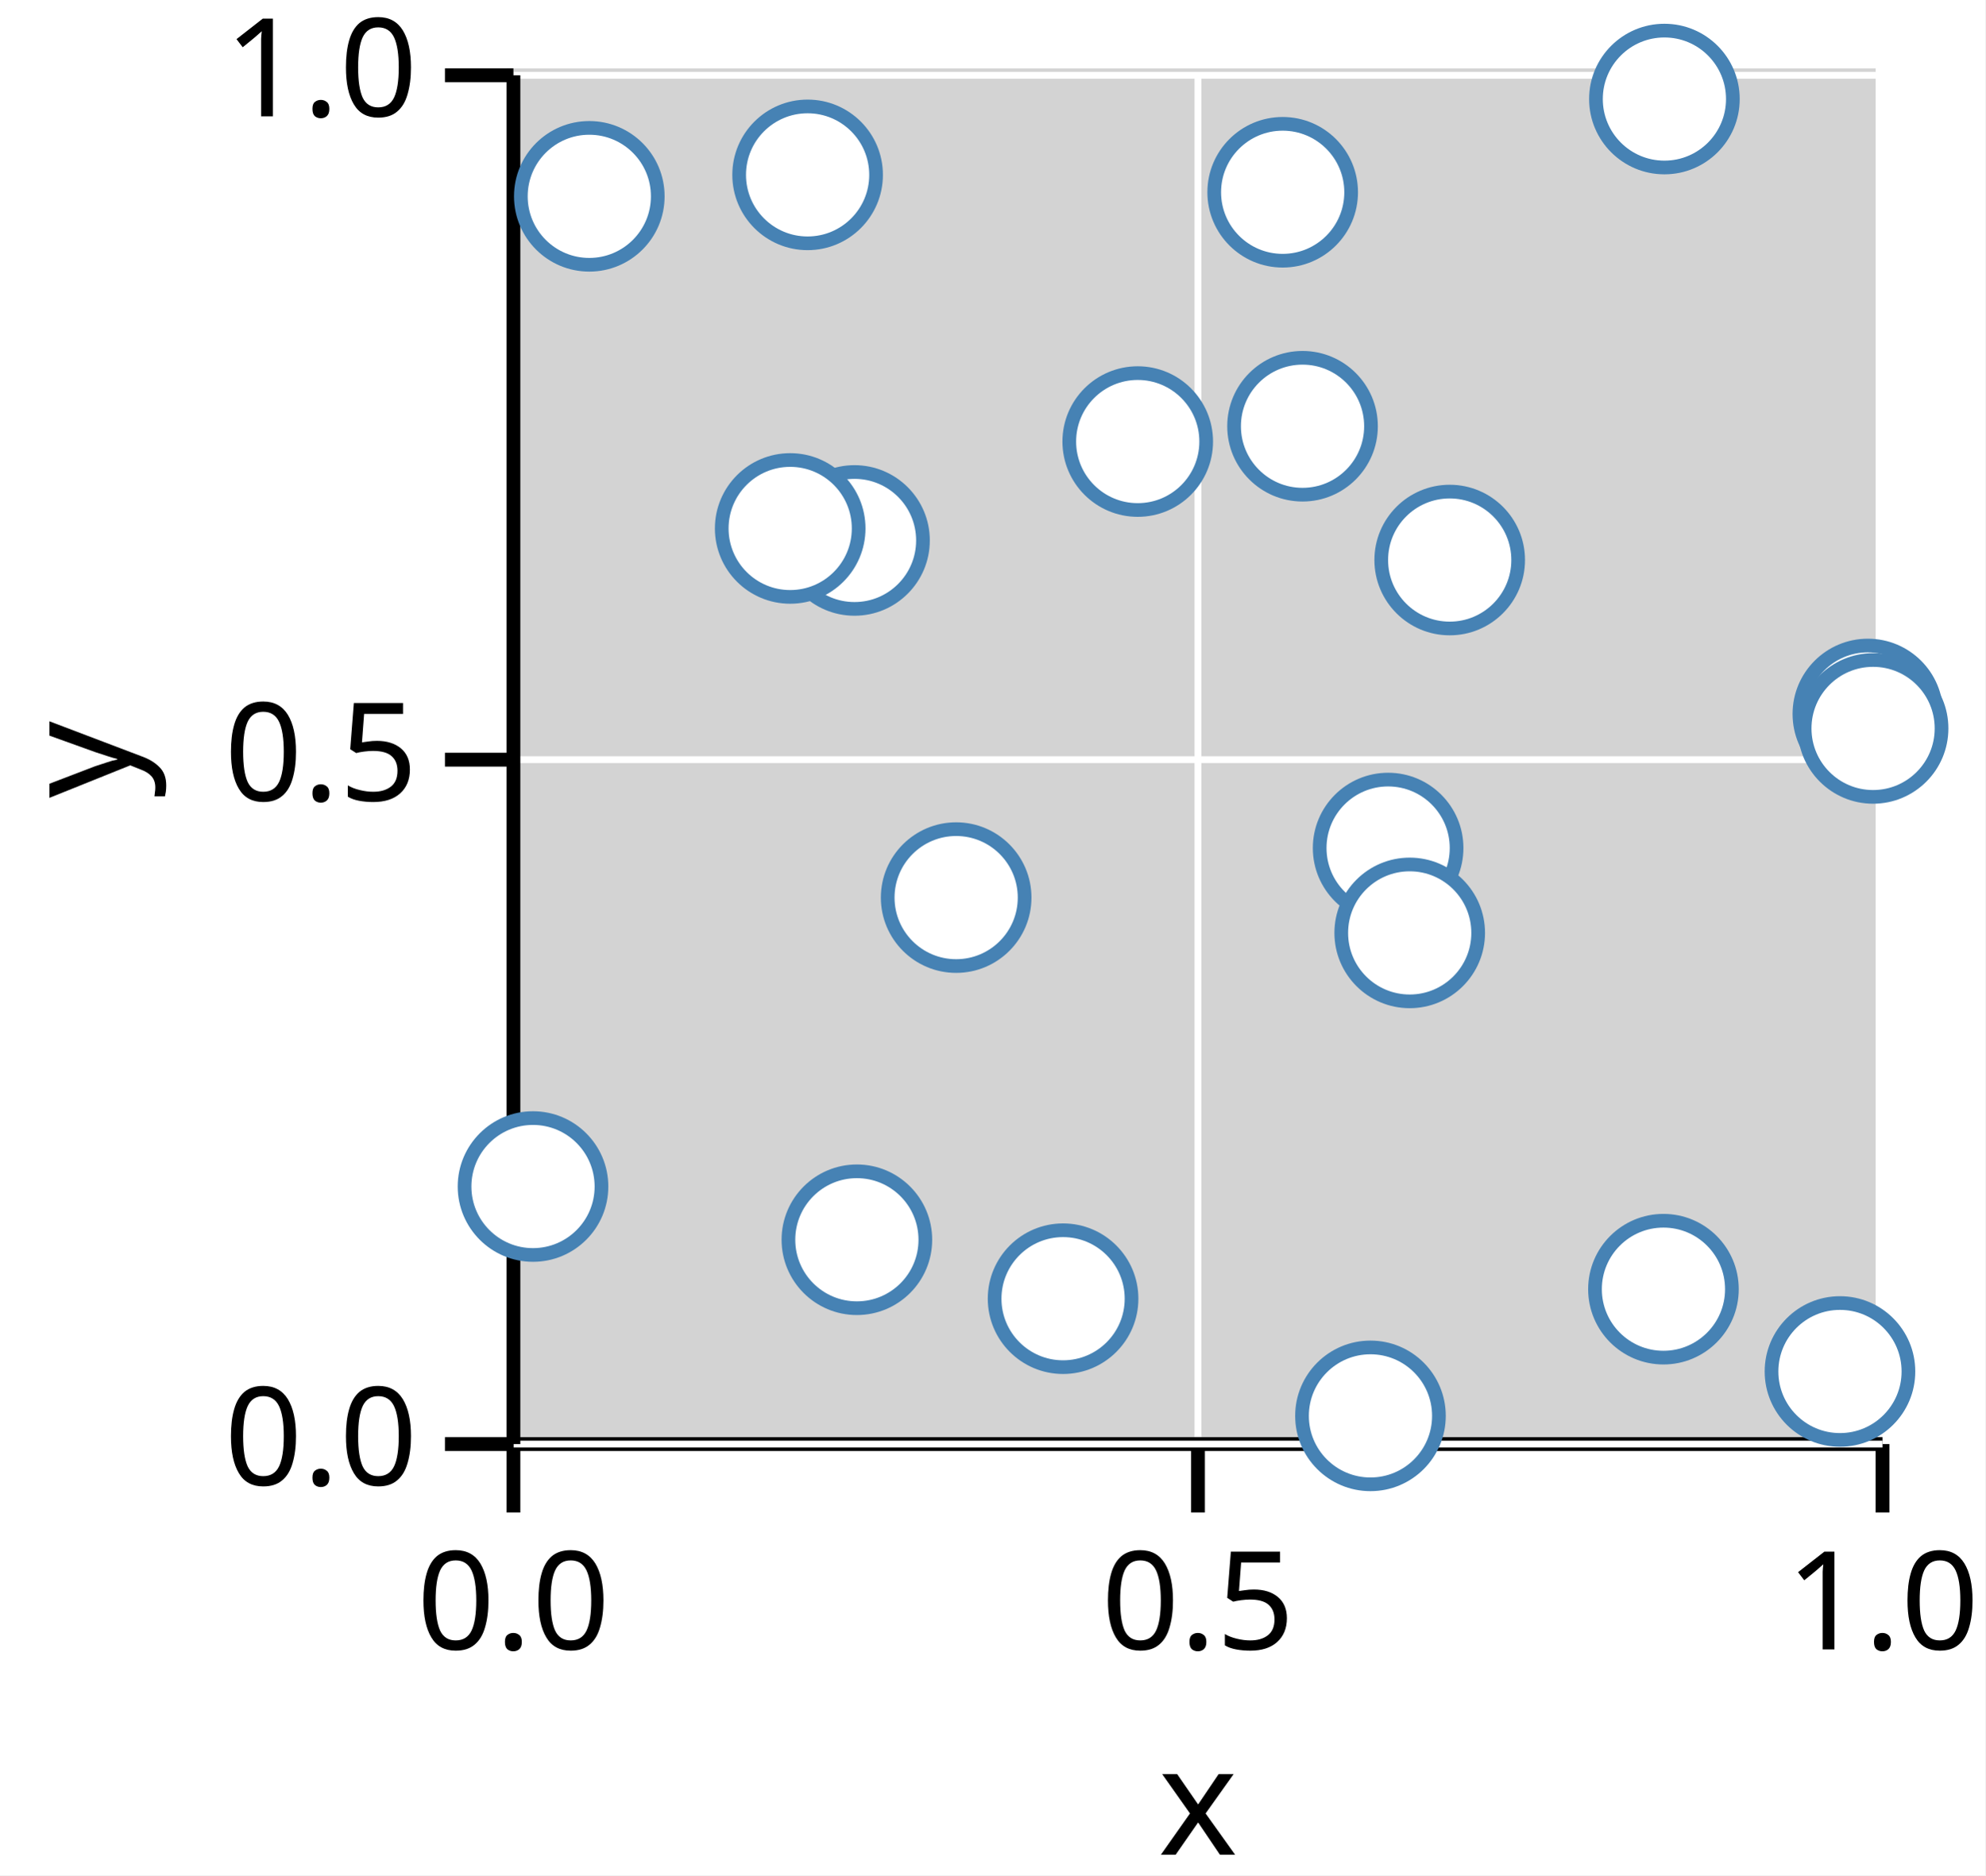
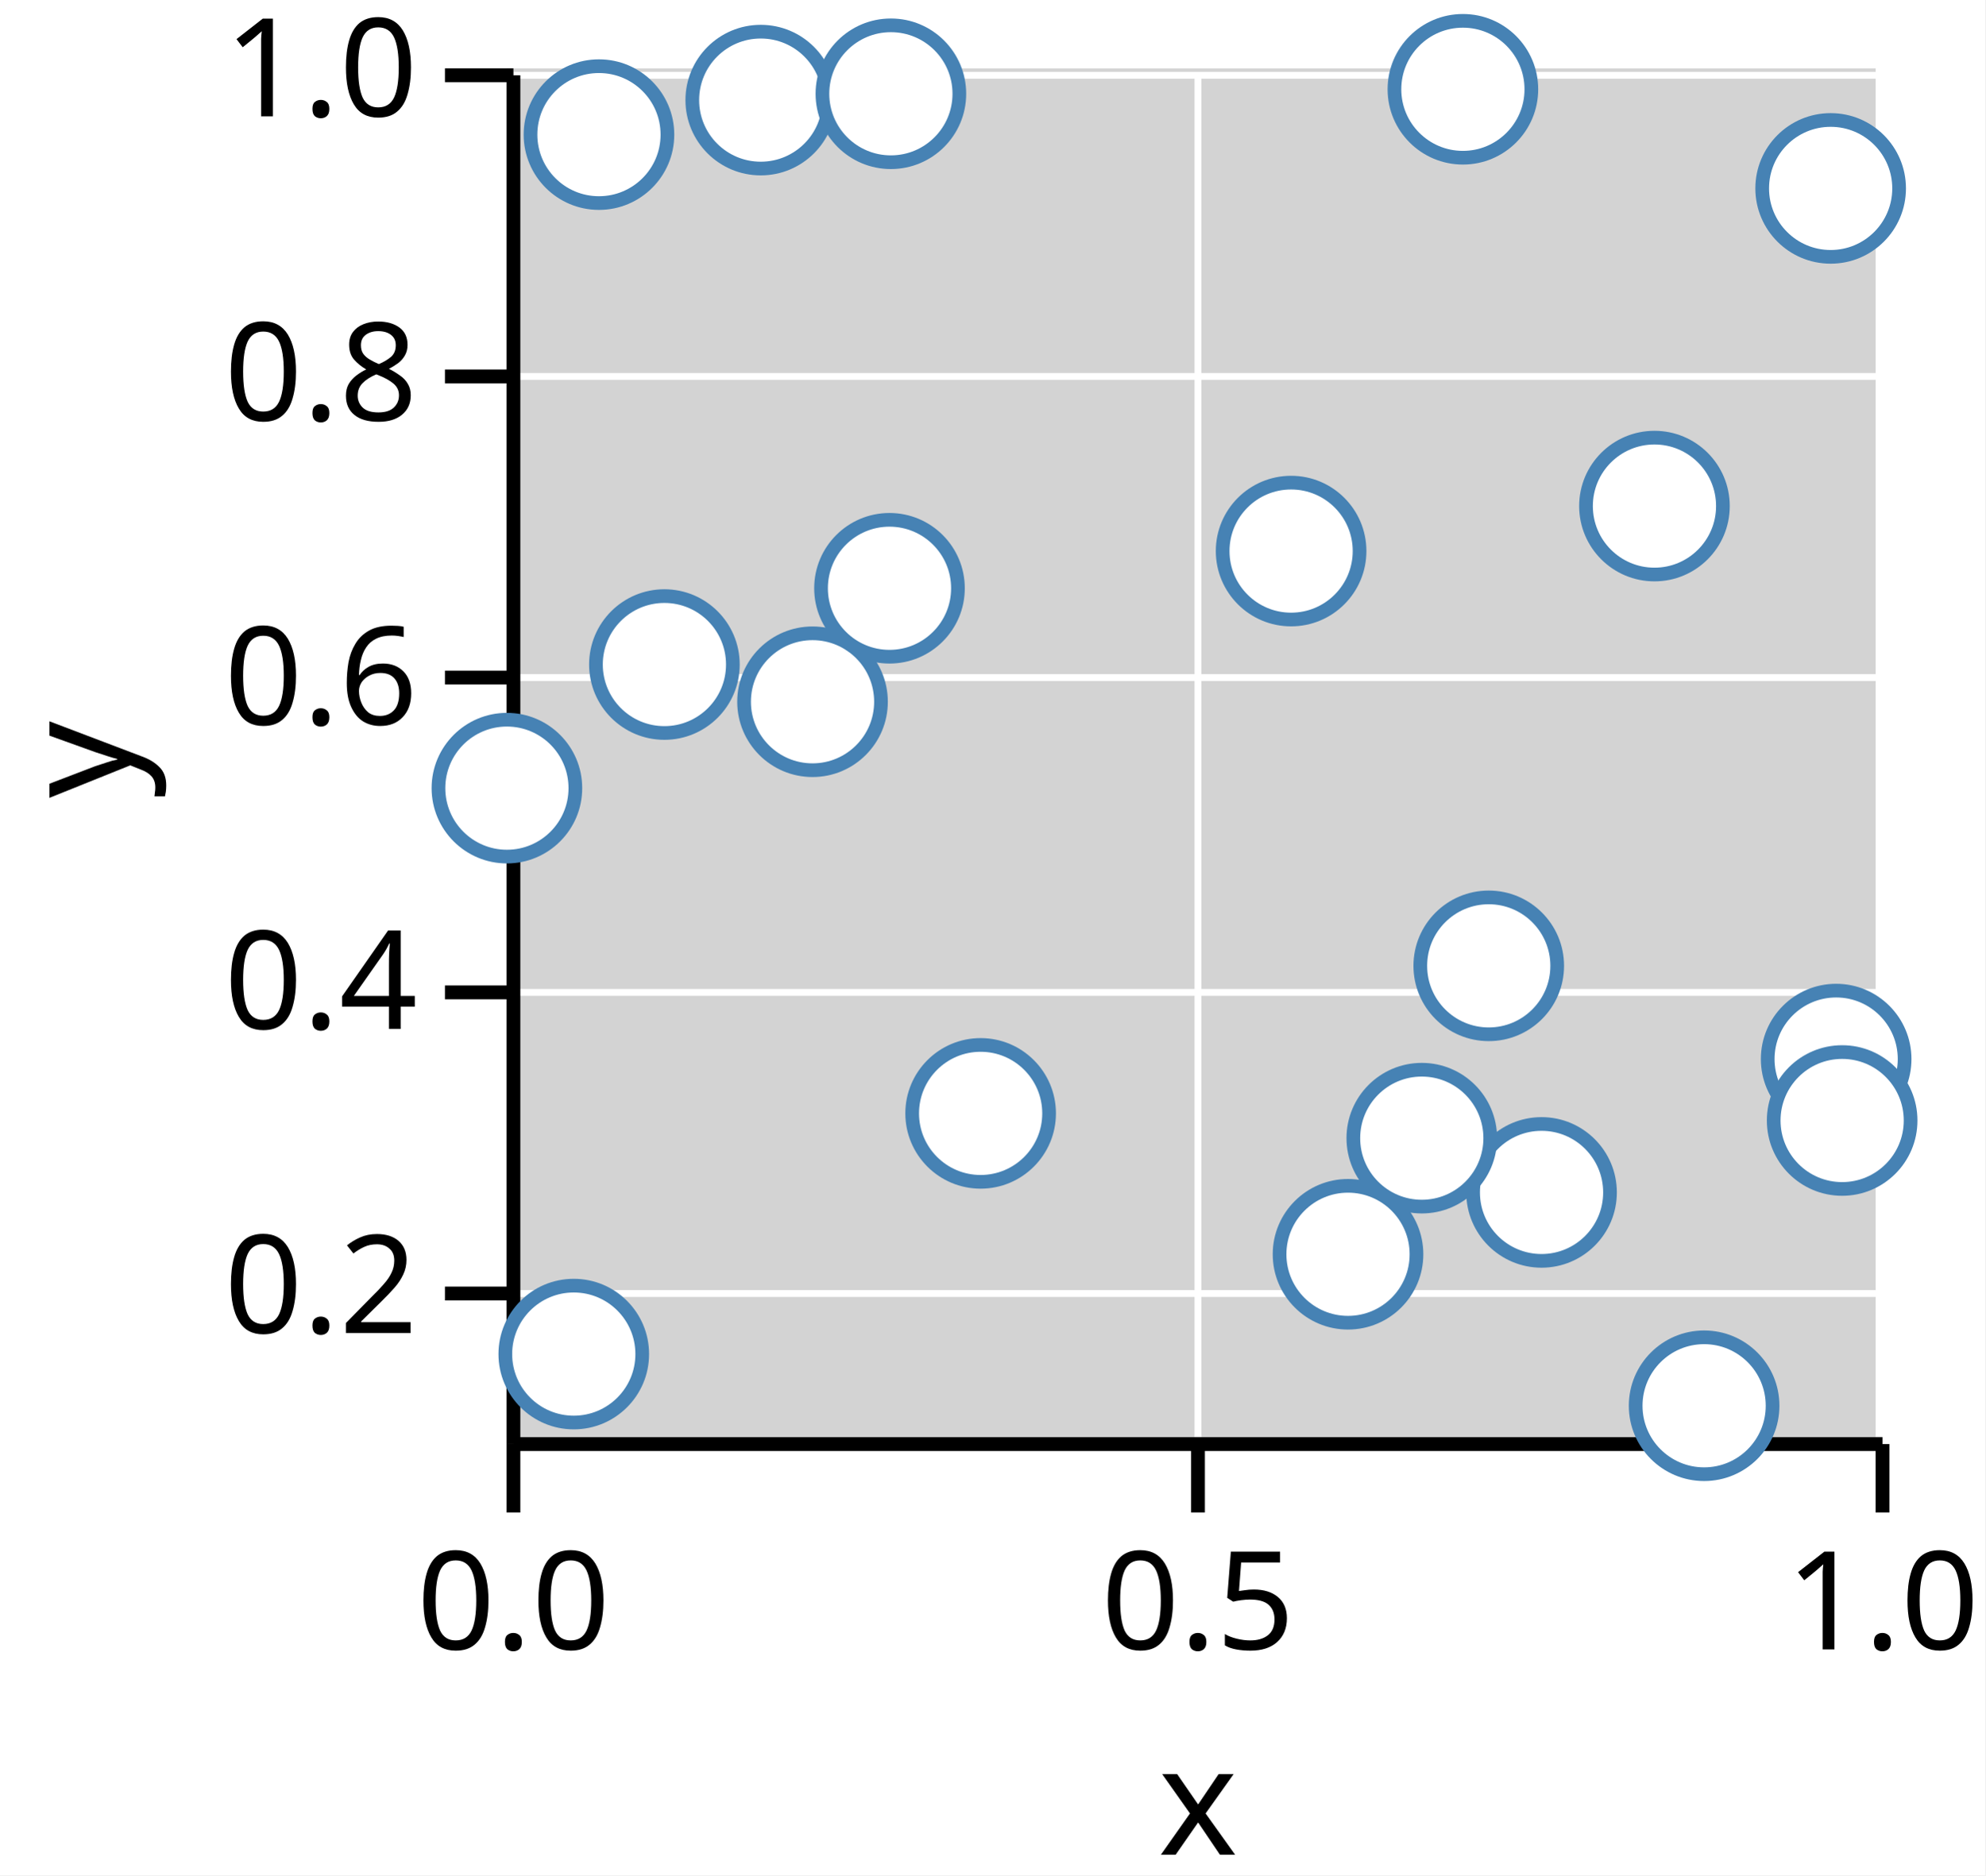
<svg xmlns="http://www.w3.org/2000/svg" version="1.1" class="marks" width="145" height="137" viewBox="0 0 145 137">
  <rect width="145" height="137" fill="white" />
  <g fill="none" stroke-miterlimit="10" transform="translate(37,5)">
    <g class="mark-group role-frame root" role="graphics-object" aria-roledescription="group mark container">
      <g transform="translate(0,0)">
        <path class="background" aria-hidden="true" d="M0,0h100v100h-100Z" fill="lightgray" />
        <g>
          <g class="mark-group role-axis" role="graphics-symbol" aria-roledescription="axis" aria-label="X-axis titled 'x' for a linear scale with values from 0.0 to 1.0">
            <g transform="translate(0.5,100.5)">
              <path class="background" aria-hidden="true" d="M0,0h0v0h0Z" pointer-events="none" />
              <g>
                <g class="mark-rule role-axis-grid" pointer-events="none">
                  <line transform="translate(0,0)" x2="0" y2="-100" stroke="white" stroke-width="0.5" stroke-dasharray="0" opacity="1" />
                  <line transform="translate(50,0)" x2="0" y2="-100" stroke="white" stroke-width="0.5" stroke-dasharray="0" opacity="1" />
                  <line transform="translate(100,0)" x2="0" y2="-100" stroke="white" stroke-width="0.5" stroke-dasharray="0" opacity="1" />
                </g>
                <g class="mark-rule role-axis-tick" pointer-events="none">
                  <line transform="translate(0,0)" x2="0" y2="5" stroke="black" stroke-width="1.01" opacity="1" />
                  <line transform="translate(50,0)" x2="0" y2="5" stroke="black" stroke-width="1.01" opacity="1" />
                  <line transform="translate(100,0)" x2="0" y2="5" stroke="black" stroke-width="1.01" opacity="1" />
                </g>
                <g class="mark-text role-axis-label" pointer-events="none">
                  <text text-anchor="middle" transform="translate(0,15)" font-family="sans-serif" font-size="10px" font-style="normal" font-weight="400" fill="black" opacity="1">0.0</text>
                  <text text-anchor="middle" transform="translate(50,15)" font-family="sans-serif" font-size="10px" font-style="normal" font-weight="400" fill="black" opacity="1">0.5</text>
                  <text text-anchor="middle" transform="translate(100,15)" font-family="sans-serif" font-size="10px" font-style="normal" font-weight="400" fill="black" opacity="1">1.0</text>
                </g>
                <g class="mark-rule role-axis-domain" pointer-events="none">
                  <line transform="translate(0,0)" x2="100" y2="0" stroke="black" stroke-width="1.01" opacity="1" />
                </g>
                <g class="mark-text role-axis-title" pointer-events="none">
                  <text text-anchor="middle" transform="translate(50,30)" font-family="sans-serif" font-size="11px" font-style="normal" font-weight="400" fill="black" opacity="1">x</text>
                </g>
              </g>
              <path class="foreground" aria-hidden="true" d="" pointer-events="none" display="none" />
            </g>
          </g>
-           <g class="mark-group role-axis" role="graphics-symbol" aria-roledescription="axis" aria-label="Y-axis titled 'y' for a linear scale with values from 0.0 to 1.0">
+           <g class="mark-group role-axis" role="graphics-symbol" aria-roledescription="axis" aria-label="Y-axis titled 'y' for a linear scale with values from 0.1 to 1.0">
            <g transform="translate(0.5,0.5)">
              <path class="background" aria-hidden="true" d="M0,0h0v0h0Z" pointer-events="none" />
              <g>
                <g class="mark-rule role-axis-grid" pointer-events="none">
-                   <line transform="translate(0,100)" x2="100" y2="0" stroke="white" stroke-width="0.5" stroke-dasharray="0" opacity="1" />
-                   <line transform="translate(0,50)" x2="100" y2="0" stroke="white" stroke-width="0.5" stroke-dasharray="0" opacity="1" />
+                   <line transform="translate(0,89)" x2="100" y2="0" stroke="white" stroke-width="0.5" stroke-dasharray="0" opacity="1" />
+                   <line transform="translate(0,67)" x2="100" y2="0" stroke="white" stroke-width="0.5" stroke-dasharray="0" opacity="1" />
+                   <line transform="translate(0,44)" x2="100" y2="0" stroke="white" stroke-width="0.5" stroke-dasharray="0" opacity="1" />
+                   <line transform="translate(0,22)" x2="100" y2="0" stroke="white" stroke-width="0.5" stroke-dasharray="0" opacity="1" />
                  <line transform="translate(0,0)" x2="100" y2="0" stroke="white" stroke-width="0.5" stroke-dasharray="0" opacity="1" />
                </g>
                <g class="mark-rule role-axis-tick" pointer-events="none">
-                   <line transform="translate(0,100)" x2="-5" y2="0" stroke="black" stroke-width="1.01" opacity="1" />
-                   <line transform="translate(0,50)" x2="-5" y2="0" stroke="black" stroke-width="1.01" opacity="1" />
+                   <line transform="translate(0,89)" x2="-5" y2="0" stroke="black" stroke-width="1.01" opacity="1" />
+                   <line transform="translate(0,67)" x2="-5" y2="0" stroke="black" stroke-width="1.01" opacity="1" />
+                   <line transform="translate(0,44)" x2="-5" y2="0" stroke="black" stroke-width="1.01" opacity="1" />
+                   <line transform="translate(0,22)" x2="-5" y2="0" stroke="black" stroke-width="1.01" opacity="1" />
                  <line transform="translate(0,0)" x2="-5" y2="0" stroke="black" stroke-width="1.01" opacity="1" />
                </g>
                <g class="mark-text role-axis-label" pointer-events="none">
-                   <text text-anchor="end" transform="translate(-7,103)" font-family="sans-serif" font-size="10px" font-style="normal" font-weight="400" fill="black" opacity="1">0.0</text>
-                   <text text-anchor="end" transform="translate(-7,53)" font-family="sans-serif" font-size="10px" font-style="normal" font-weight="400" fill="black" opacity="1">0.5</text>
+                   <text text-anchor="end" transform="translate(-7,91.88889)" font-family="sans-serif" font-size="10px" font-style="normal" font-weight="400" fill="black" opacity="1">0.2</text>
+                   <text text-anchor="end" transform="translate(-7,69.66667)" font-family="sans-serif" font-size="10px" font-style="normal" font-weight="400" fill="black" opacity="1">0.4</text>
+                   <text text-anchor="end" transform="translate(-7,47.44444)" font-family="sans-serif" font-size="10px" font-style="normal" font-weight="400" fill="black" opacity="1">0.6</text>
+                   <text text-anchor="end" transform="translate(-7,25.22222)" font-family="sans-serif" font-size="10px" font-style="normal" font-weight="400" fill="black" opacity="1">0.8</text>
                  <text text-anchor="end" transform="translate(-7,3)" font-family="sans-serif" font-size="10px" font-style="normal" font-weight="400" fill="black" opacity="1">1.0</text>
                </g>
                <g class="mark-rule role-axis-domain" pointer-events="none">
                  <line transform="translate(0,100)" x2="0" y2="-100" stroke="black" stroke-width="1.01" opacity="1" />
                </g>
                <g class="mark-text role-axis-title" pointer-events="none">
                  <text text-anchor="middle" transform="translate(-26,50) rotate(-90) translate(0,-2)" font-family="sans-serif" font-size="11px" font-style="normal" font-weight="400" fill="black" opacity="1">y</text>
                </g>
              </g>
              <path class="foreground" aria-hidden="true" d="" pointer-events="none" display="none" />
            </g>
          </g>
          <g class="mark-group role-scope" role="graphics-object" aria-roledescription="group mark container">
            <g transform="translate(0,0)">
              <path class="background" aria-hidden="true" d="M0,0h0v0h0Z" />
              <g>
                <g class="mark-symbol role-mark points" role="graphics-symbol" aria-roledescription="symbol mark container">
-                   <path transform="translate(6.042605,9.342826)" d="M5,0A5,5,0,1,1,-5,0A5,5,0,1,1,5,0" fill="white" stroke="steelblue" stroke-width="1" opacity="1" />
-                   <path transform="translate(21.98799,7.775365)" d="M5,0A5,5,0,1,1,-5,0A5,5,0,1,1,5,0" fill="white" stroke="steelblue" stroke-width="1" opacity="1" />
-                   <path transform="translate(56.68821,9.046407)" d="M5,0A5,5,0,1,1,-5,0A5,5,0,1,1,5,0" fill="white" stroke="steelblue" stroke-width="1" opacity="1" />
-                   <path transform="translate(1.930763,81.68411)" d="M5,0A5,5,0,1,1,-5,0A5,5,0,1,1,5,0" fill="white" stroke="steelblue" stroke-width="1" opacity="1" />
-                   <path transform="translate(46.10093,27.25828)" d="M5,0A5,5,0,1,1,-5,0A5,5,0,1,1,5,0" fill="white" stroke="steelblue" stroke-width="1" opacity="1" />
-                   <path transform="translate(68.88774,35.91402)" d="M5,0A5,5,0,1,1,-5,0A5,5,0,1,1,5,0" fill="white" stroke="steelblue" stroke-width="1" opacity="1" />
-                   <path transform="translate(64.39009,56.95417)" d="M5,0A5,5,0,1,1,-5,0A5,5,0,1,1,5,0" fill="white" stroke="steelblue" stroke-width="1" opacity="1" />
-                   <path transform="translate(25.58682,85.57294)" d="M5,0A5,5,0,1,1,-5,0A5,5,0,1,1,5,0" fill="white" stroke="steelblue" stroke-width="1" opacity="1" />
-                   <path transform="translate(65.96658,63.15501)" d="M5,0A5,5,0,1,1,-5,0A5,5,0,1,1,5,0" fill="white" stroke="steelblue" stroke-width="1" opacity="1" />
-                   <path transform="translate(84.57004,2.236282)" d="M5,0A5,5,0,1,1,-5,0A5,5,0,1,1,5,0" fill="white" stroke="steelblue" stroke-width="1" opacity="1" />
-                   <path transform="translate(97.39301,95.19646)" d="M5,0A5,5,0,1,1,-5,0A5,5,0,1,1,5,0" fill="white" stroke="steelblue" stroke-width="1" opacity="1" />
-                   <path transform="translate(84.49982,89.18397)" d="M5,0A5,5,0,1,1,-5,0A5,5,0,1,1,5,0" fill="white" stroke="steelblue" stroke-width="1" opacity="1" />
-                   <path transform="translate(99.43053,47.16058)" d="M5,0A5,5,0,1,1,-5,0A5,5,0,1,1,5,0" fill="white" stroke="steelblue" stroke-width="1" opacity="1" />
-                   <path transform="translate(25.41381,34.48326)" d="M5,0A5,5,0,1,1,-5,0A5,5,0,1,1,5,0" fill="white" stroke="steelblue" stroke-width="1" opacity="1" />
-                   <path transform="translate(32.83814,60.57588)" d="M5,0A5,5,0,1,1,-5,0A5,5,0,1,1,5,0" fill="white" stroke="steelblue" stroke-width="1" opacity="1" />
-                   <path transform="translate(58.1383,26.13916)" d="M5,0A5,5,0,1,1,-5,0A5,5,0,1,1,5,0" fill="white" stroke="steelblue" stroke-width="1" opacity="1" />
-                   <path transform="translate(20.71582,33.60676)" d="M5,0A5,5,0,1,1,-5,0A5,5,0,1,1,5,0" fill="white" stroke="steelblue" stroke-width="1" opacity="1" />
-                   <path transform="translate(40.64803,89.87919)" d="M5,0A5,5,0,1,1,-5,0A5,5,0,1,1,5,0" fill="white" stroke="steelblue" stroke-width="1" opacity="1" />
-                   <path transform="translate(63.10015,98.43949)" d="M5,0A5,5,0,1,1,-5,0A5,5,0,1,1,5,0" fill="white" stroke="steelblue" stroke-width="1" opacity="1" />
-                   <path transform="translate(99.81124,48.21678)" d="M5,0A5,5,0,1,1,-5,0A5,5,0,1,1,5,0" fill="white" stroke="steelblue" stroke-width="1" opacity="1" />
+                   <path transform="translate(83.84304,31.97216)" d="M5,0A5,5,0,1,1,-5,0A5,5,0,1,1,5,0" fill="white" stroke="steelblue" stroke-width="1" opacity="1" />
+                   <path transform="translate(97.11405,72.37217)" d="M5,0A5,5,0,1,1,-5,0A5,5,0,1,1,5,0" fill="white" stroke="steelblue" stroke-width="1" opacity="1" />
+                   <path transform="translate(34.62592,76.34014)" d="M5,0A5,5,0,1,1,-5,0A5,5,0,1,1,5,0" fill="white" stroke="steelblue" stroke-width="1" opacity="1" />
+                   <path transform="translate(22.34764,46.26742)" d="M5,0A5,5,0,1,1,-5,0A5,5,0,1,1,5,0" fill="white" stroke="steelblue" stroke-width="1" opacity="1" />
+                   <path transform="translate(18.56535,2.313358)" d="M5,0A5,5,0,1,1,-5,0A5,5,0,1,1,5,0" fill="white" stroke="steelblue" stroke-width="1" opacity="1" />
+                   <path transform="translate(57.30359,35.25932)" d="M5,0A5,5,0,1,1,-5,0A5,5,0,1,1,5,0" fill="white" stroke="steelblue" stroke-width="1" opacity="1" />
+                   <path transform="translate(69.85111,1.522185)" d="M5,0A5,5,0,1,1,-5,0A5,5,0,1,1,5,0" fill="white" stroke="steelblue" stroke-width="1" opacity="1" />
+                   <path transform="translate(0.02448776,52.57933)" d="M5,0A5,5,0,1,1,-5,0A5,5,0,1,1,5,0" fill="white" stroke="steelblue" stroke-width="1" opacity="1" />
+                   <path transform="translate(4.908569,93.92491)" d="M5,0A5,5,0,1,1,-5,0A5,5,0,1,1,5,0" fill="white" stroke="steelblue" stroke-width="1" opacity="1" />
+                   <path transform="translate(6.748066,4.834861)" d="M5,0A5,5,0,1,1,-5,0A5,5,0,1,1,5,0" fill="white" stroke="steelblue" stroke-width="1" opacity="1" />
+                   <path transform="translate(28.07065,1.850881)" d="M5,0A5,5,0,1,1,-5,0A5,5,0,1,1,5,0" fill="white" stroke="steelblue" stroke-width="1" opacity="1" />
+                   <path transform="translate(27.96881,37.97663)" d="M5,0A5,5,0,1,1,-5,0A5,5,0,1,1,5,0" fill="white" stroke="steelblue" stroke-width="1" opacity="1" />
+                   <path transform="translate(75.59582,82.11449)" d="M5,0A5,5,0,1,1,-5,0A5,5,0,1,1,5,0" fill="white" stroke="steelblue" stroke-width="1" opacity="1" />
+                   <path transform="translate(61.4605,86.63324)" d="M5,0A5,5,0,1,1,-5,0A5,5,0,1,1,5,0" fill="white" stroke="steelblue" stroke-width="1" opacity="1" />
+                   <path transform="translate(71.7396,65.56151)" d="M5,0A5,5,0,1,1,-5,0A5,5,0,1,1,5,0" fill="white" stroke="steelblue" stroke-width="1" opacity="1" />
+                   <path transform="translate(87.47055,97.70027)" d="M5,0A5,5,0,1,1,-5,0A5,5,0,1,1,5,0" fill="white" stroke="steelblue" stroke-width="1" opacity="1" />
+                   <path transform="translate(11.52842,43.54882)" d="M5,0A5,5,0,1,1,-5,0A5,5,0,1,1,5,0" fill="white" stroke="steelblue" stroke-width="1" opacity="1" />
+                   <path transform="translate(66.84887,78.15067)" d="M5,0A5,5,0,1,1,-5,0A5,5,0,1,1,5,0" fill="white" stroke="steelblue" stroke-width="1" opacity="1" />
+                   <path transform="translate(96.71193,8.763939)" d="M5,0A5,5,0,1,1,-5,0A5,5,0,1,1,5,0" fill="white" stroke="steelblue" stroke-width="1" opacity="1" />
+                   <path transform="translate(97.55175,76.86053)" d="M5,0A5,5,0,1,1,-5,0A5,5,0,1,1,5,0" fill="white" stroke="steelblue" stroke-width="1" opacity="1" />
                </g>
              </g>
              <path class="foreground" aria-hidden="true" d="" display="none" />
            </g>
          </g>
        </g>
        <path class="foreground" aria-hidden="true" d="" display="none" />
      </g>
    </g>
  </g>
</svg>
